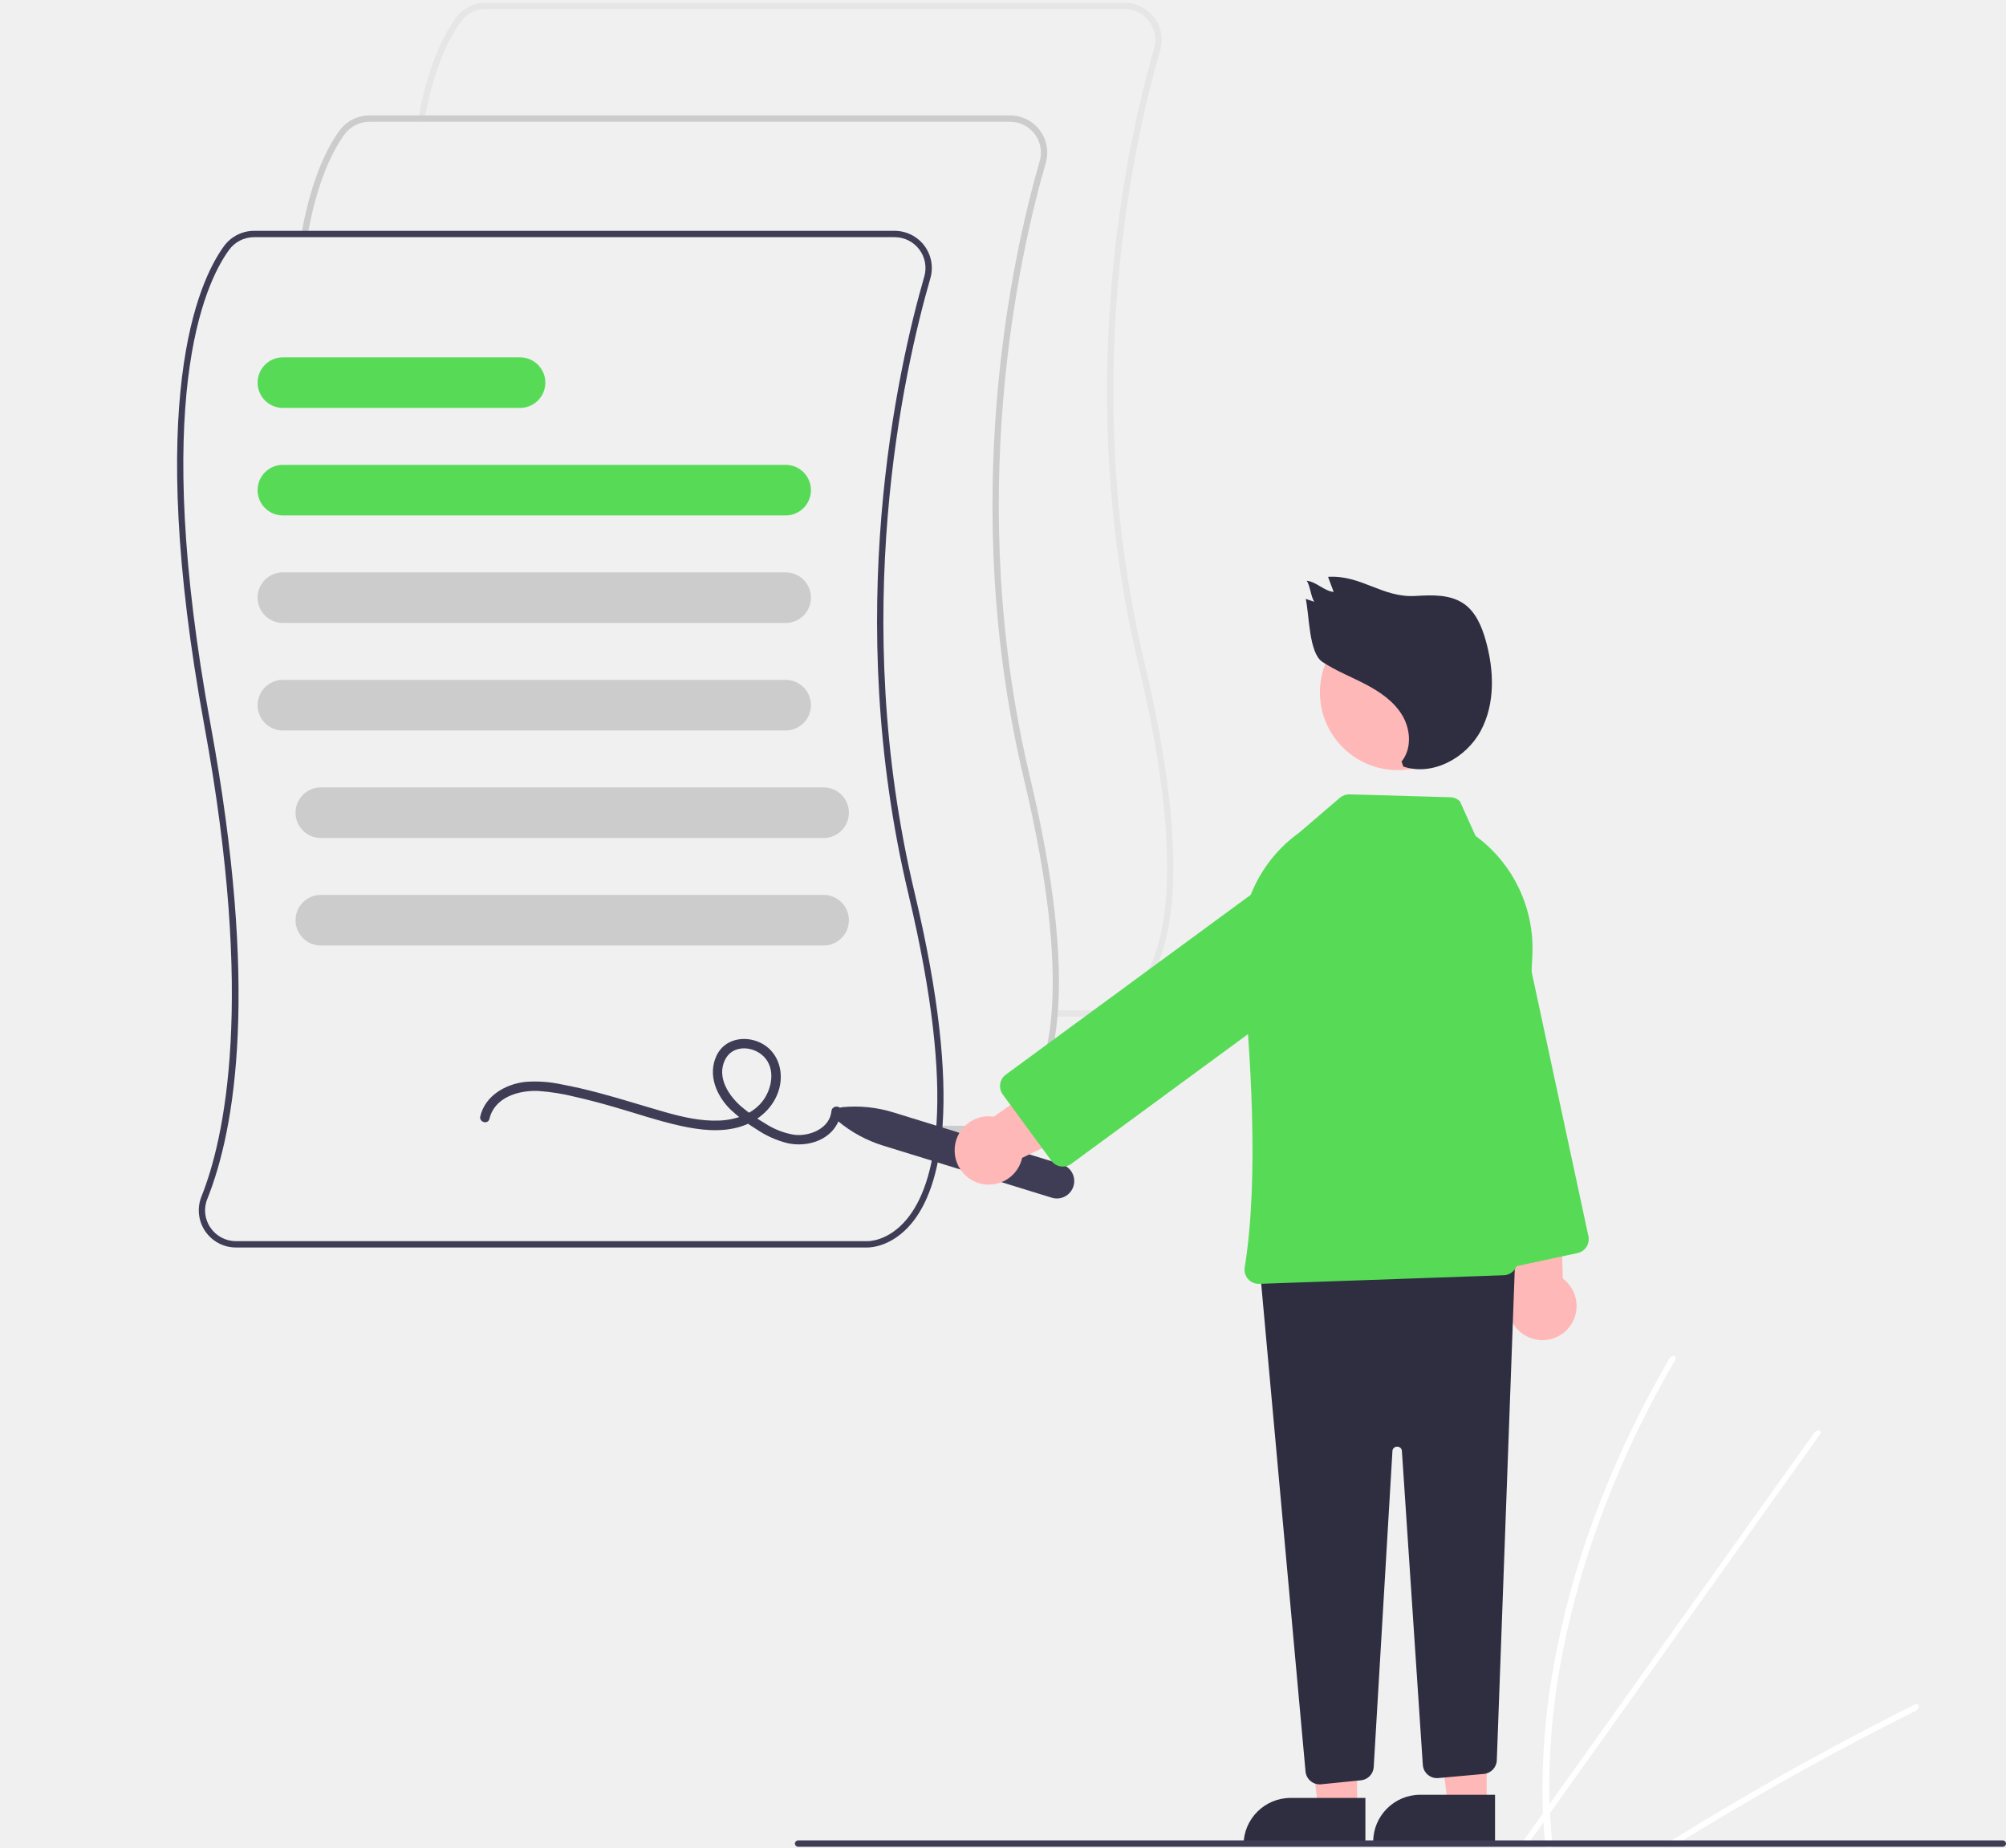
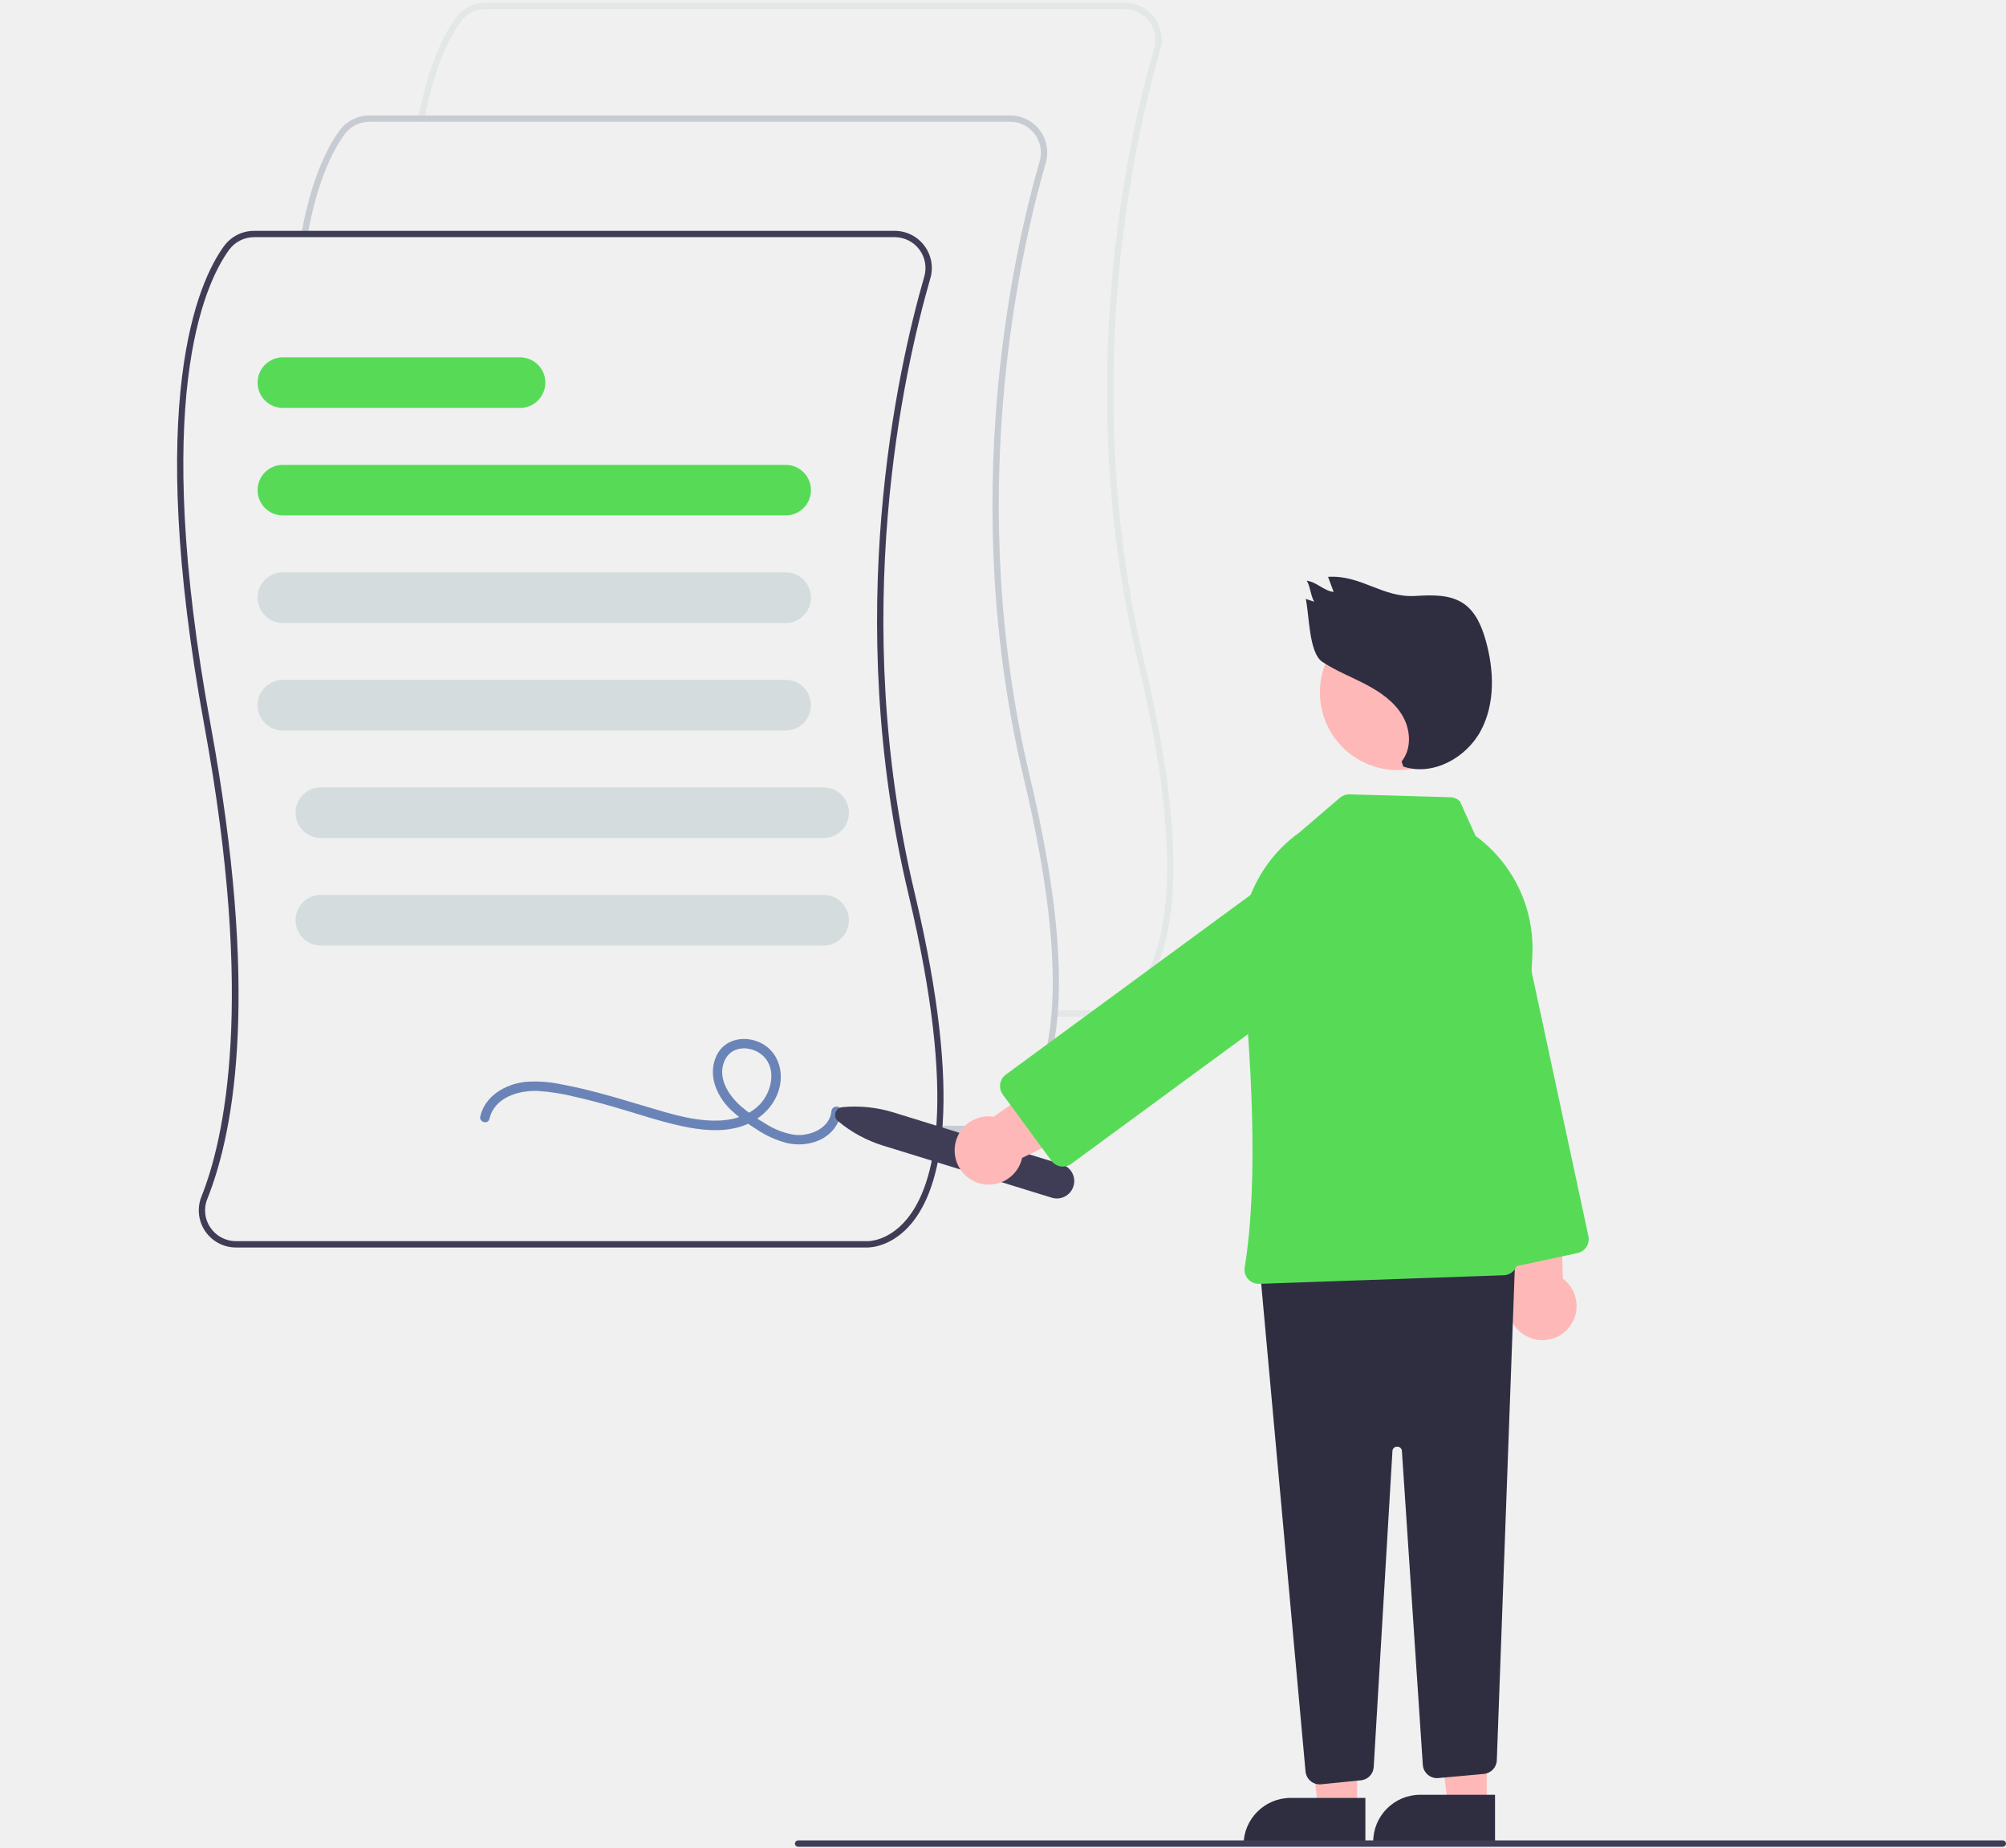
<svg xmlns="http://www.w3.org/2000/svg" id="faaae39e-6d1f-40c0-bc77-dd3f36c97390" data-name="Layer 1" width="634.387" height="584.35" viewBox="0 0 634.387 584.35" version="1.1">
  <defs id="defs61" />
-   <path d="m 347.036,321.502 c -0.113,0 -0.184,-0.003 -0.209,-0.004 l -13.528,0.001 v -1.995 h 13.577 c 0.314,0.011 6.728,0.192 12.637,-6.978 8.806,-10.686 16.037,-37.139 0.48,-102.479 -20.919,-87.858 -3.472,-165.476 5,-194.769 A 9.726,9.726 0 0 0 355.636,2.862 H 153.607 a 9.77,9.77 0 0 0 -7.878,4.01 C 142.139,11.809 137.214,21.293 134.132,38.442 l -1.963,-0.353 c 3.149,-17.521 8.234,-27.285 11.946,-32.39 a 11.769,11.769 0 0 1 9.492,-4.832 H 355.636 A 11.721,11.721 0 0 1 366.91,15.834 c -8.428,29.141 -25.785,106.356 -4.976,193.753 15.776,66.258 8.192,93.285 -0.948,104.29 -6.029,7.258 -12.671,7.626 -13.949,7.626 z" fill="#e6e6e6" id="path2" style="stroke-width:0.997" />
-   <path d="m 310.794,358.002 c -0.113,0 -0.185,-0.003 -0.209,-0.004 l -13.564,0.001 v -2 h 13.613 c 0.317,0.01 6.746,0.193 12.671,-6.997 8.83,-10.715 16.081,-37.24 0.481,-102.756 -20.975,-88.096 -3.481,-165.923 5.014,-195.295 A 9.752,9.752 0 0 0 319.417,38.5 h -202.575 a 9.796,9.796 0 0 0 -7.9,4.021 c -3.599,4.95 -8.537,14.46 -11.627,31.655 l -1.968,-0.354 c 3.157,-17.569 8.256,-27.358 11.978,-32.478 A 11.801,11.801 0 0 1 116.842,36.5 h 202.575 a 11.753,11.753 0 0 1 11.304,15.007 c -8.451,29.22 -25.855,106.644 -4.989,194.277 15.818,66.438 8.214,93.537 -0.951,104.572 -6.045,7.278 -12.705,7.646 -13.987,7.646 z" fill="#cccccc" id="path4" />
+   <path d="m 347.036,321.502 c -0.113,0 -0.184,-0.003 -0.209,-0.004 l -13.528,0.001 v -1.995 h 13.577 c 0.314,0.011 6.728,0.192 12.637,-6.978 8.806,-10.686 16.037,-37.139 0.48,-102.479 -20.919,-87.858 -3.472,-165.476 5,-194.769 A 9.726,9.726 0 0 0 355.636,2.862 H 153.607 a 9.77,9.77 0 0 0 -7.878,4.01 C 142.139,11.809 137.214,21.293 134.132,38.442 l -1.963,-0.353 c 3.149,-17.521 8.234,-27.285 11.946,-32.39 a 11.769,11.769 0 0 1 9.492,-4.832 H 355.636 A 11.721,11.721 0 0 1 366.91,15.834 c -8.428,29.141 -25.785,106.356 -4.976,193.753 15.776,66.258 8.192,93.285 -0.948,104.29 -6.029,7.258 -12.671,7.626 -13.949,7.626 z" fill="#e6e6e6" id="path2" style="stroke-width:.997;fill:#e4e7e7;fill-opacity:1" />
+   <path d="m 310.794,358.002 c -0.113,0 -0.185,-0.003 -0.209,-0.004 l -13.564,0.001 v -2 h 13.613 c 0.317,0.01 6.746,0.193 12.671,-6.997 8.83,-10.715 16.081,-37.24 0.481,-102.756 -20.975,-88.096 -3.481,-165.923 5.014,-195.295 A 9.752,9.752 0 0 0 319.417,38.5 h -202.575 a 9.796,9.796 0 0 0 -7.9,4.021 c -3.599,4.95 -8.537,14.46 -11.627,31.655 l -1.968,-0.354 c 3.157,-17.569 8.256,-27.358 11.978,-32.478 A 11.801,11.801 0 0 1 116.842,36.5 h 202.575 a 11.753,11.753 0 0 1 11.304,15.007 c -8.451,29.22 -25.855,106.644 -4.989,194.277 15.818,66.438 8.214,93.537 -0.951,104.572 -6.045,7.278 -12.705,7.646 -13.987,7.646 z" fill="#cccccc" id="path4" style="fill:#c6ccd2;fill-opacity:1" />
  <path d="m 274.294,394.502 c -0.113,0 -0.185,-0.003 -0.209,-0.004 l -199.453,0.001 A 11.75,11.75 0 0 1 63.703,378.397 C 70.94,360.317 80.684,316.938 64.635,229.558 45.683,126.378 62.65,89.088 70.824,77.845 A 11.801,11.801 0 0 1 80.342,73 h 202.575 a 11.753,11.753 0 0 1 11.304,15.007 c -8.451,29.22 -25.855,106.644 -4.989,194.277 15.818,66.438 8.214,93.537 -0.951,104.572 -6.045,7.278 -12.705,7.646 -13.987,7.646 z M 80.342,75 a 9.796,9.796 0 0 0 -7.9,4.021 c -8.023,11.035 -24.651,47.757 -5.84,150.176 15.332,83.474 7.896,127.614 -1.042,149.944 a 9.587,9.587 0 0 0 0.977,9.064 9.763,9.763 0 0 0 8.095,4.294 h 199.502 c 0.315,0.015 6.746,0.193 12.671,-6.997 8.83,-10.715 16.081,-37.24 0.481,-102.756 -20.975,-88.096 -3.481,-165.923 5.014,-195.295 A 9.752,9.752 0 0 0 282.917,75 Z" fill="#3f3d56" id="path6" />
  <path d="m 248.461,163 h -159 a 8,8 0 1 1 0,-16 h 159 a 8,8 0 0 1 0,16 z" fill="#6bd86b" id="path8" style="fill:#57db57;fill-opacity:1" />
-   <path d="m 248.461,197 h -159 a 8,8 0 1 1 0,-16 h 159 a 8,8 0 0 1 0,16 z" fill="#cccccc" id="path10" />
-   <path d="m 248.461,231 h -159 a 8,8 0 1 1 0,-16 h 159 a 8,8 0 0 1 0,16 z" fill="#cccccc" id="path12" />
-   <path d="m 260.461,265 h -159 a 8,8 0 1 1 0,-16 h 159 a 8,8 0 0 1 0,16 z" fill="#cccccc" id="path14" />
-   <path d="m 260.461,299 h -159 a 8,8 0 1 1 0,-16 h 159 a 8,8 0 0 1 0,16 z" fill="#cccccc" id="path16" />
+   <path d="m 248.461,197 h -159 a 8,8 0 1 1 0,-16 h 159 a 8,8 0 0 1 0,16 z" fill="#cccccc" id="path10" style="fill:#d4dcdd;fill-opacity:1" />
+   <path d="m 248.461,231 h -159 a 8,8 0 1 1 0,-16 h 159 a 8,8 0 0 1 0,16 z" fill="#cccccc" id="path12" style="fill:#d4dcdd;fill-opacity:1" />
+   <path d="m 260.461,265 h -159 a 8,8 0 1 1 0,-16 h 159 a 8,8 0 0 1 0,16 z" fill="#cccccc" id="path14" style="fill:#d4dcdd;fill-opacity:1" />
+   <path d="m 260.461,299 h -159 a 8,8 0 1 1 0,-16 h 159 a 8,8 0 0 1 0,16 z" fill="#cccccc" id="path16" style="fill:#d4dcdd;fill-opacity:1" />
  <path d="m 164.461,129 h -75 a 8,8 0 1 1 0,-16 h 75 a 8,8 0 0 1 0,16 z" fill="#6bd86b" id="path18" style="fill:#57db57;fill-opacity:1" />
-   <path d="m 154.777,353.822 c 1.614,-6.835 9.198,-9.075 15.398,-8.825 a 65.728,65.728 0 0 1 11.611,1.837 c 3.984,0.891 7.929,1.947 11.855,3.066 7.198,2.053 14.323,4.536 21.64,6.141 6.091,1.336 12.711,2.12 18.786,0.275 5.839,-1.773 10.793,-6.126 12.382,-12.145 1.497,-5.672 -0.558,-11.873 -6.054,-14.465 -5.012,-2.364 -11.342,-1.162 -13.827,4.184 -2.801,6.027 -0.002,12.599 4.432,16.96 a 49.668,49.668 0 0 0 8.238,6.257 30.676,30.676 0 0 0 9.864,4.418 c 5.785,1.236 12.676,-0.585 15.66,-6.112 a 10.329,10.329 0 0 0 1.172,-4.037 c 0.177,-1.922 -2.825,-1.91 -3,0 -0.506,5.503 -6.951,8.081 -11.77,7.477 a 23.924,23.924 0 0 1 -9.125,-3.542 53.472,53.472 0 0 1 -7.558,-5.333 c -4.088,-3.538 -7.92,-9.359 -5.174,-14.879 2.236,-4.495 8.063,-4.45 11.608,-1.551 4.293,3.511 3.527,9.883 0.696,14.052 -3.135,4.616 -8.817,6.551 -14.174,6.76 -5.821,0.227 -11.593,-1.109 -17.157,-2.689 -6.913,-1.963 -13.756,-4.16 -20.702,-6.008 -3.943,-1.049 -7.917,-1.996 -11.931,-2.733 a 39.377,39.377 0 0 0 -11.57,-0.801 c -6.26,0.723 -12.65,4.367 -14.191,10.894 -0.443,1.877 2.449,2.679 2.893,0.798 z" fill="#3f3d56" id="path20" />
-   <path d="M808.729,741.527l3.526-.02q1.679-1.05,3.375-2.075c.7-.442,1.407-.867,2.116-1.3q17.544-10.715,35.308-20.556,17.748-9.849,35.674-18.79a1.478,1.478,0,0,0,.85-1.69.426.426,0,0,0-.059-.124c-.167-.313-.539-.443-1.083-.176-1.466.735-2.94,1.47-4.406,2.222q-17.975,9.094-35.796,19.097-17.808,9.998-35.414,20.879c-.247.15-.494.308-.741.458C810.96,740.143,809.849,740.835,808.729,741.527Z" transform="translate(-282.8063 -157.8251)" fill="#fff" id="path24" />
-   <path d="M763.264,741.781l2.18-.012c.492-.688.975-1.376,1.467-2.065q17.332-24.304,34.656-48.608,28.371-39.79,56.724-79.579a1.404,1.404,0,0,0,.245-.48c.162-.587-.27-.932-.823-.871a1.656,1.656,0,0,0-1.152.733q-15.906,22.314-31.804,44.611-28.223,39.591-56.438,79.173c-1.196,1.675-2.393,3.358-3.589,5.033C764.24,740.404,763.748,741.092,763.264,741.781Z" transform="translate(-282.8063 -157.8251)" fill="#fff" id="path26" />
-   <path d="m 487.882,571.293 c 0.111,3.675 0.354,7.291 0.672,10.873 q 0.092,1.028 0.185,2.055 l 2.288,-0.013 c -0.07,-0.685 -0.14,-1.37 -0.201,-2.055 -0.483,-5.176 -0.826,-10.41 -0.873,-15.786 a 220.23,220.23 0 0 1 4.336,-44.392 276.397,276.397 0 0 1 13.428,-46.119 316.724,316.724 0 0 1 21.97,-45.63 1.219,1.219 0 0 0 0.202,-0.81 c -0.094,-0.652 -0.963,-0.845 -1.612,-0.222 a 1.894,1.894 0 0 0 -0.328,0.415 q -1.583,2.722 -3.108,5.46 a 316.505,316.505 0 0 0 -21.028,45.79 275.09,275.09 0 0 0 -12.518,46.189 217.271,217.271 0 0 0 -3.412,44.246 z" fill="#ffffff" id="path28" />
+   <path d="m 154.777,353.822 c 1.614,-6.835 9.198,-9.075 15.398,-8.825 a 65.728,65.728 0 0 1 11.611,1.837 c 3.984,0.891 7.929,1.947 11.855,3.066 7.198,2.053 14.323,4.536 21.64,6.141 6.091,1.336 12.711,2.12 18.786,0.275 5.839,-1.773 10.793,-6.126 12.382,-12.145 1.497,-5.672 -0.558,-11.873 -6.054,-14.465 -5.012,-2.364 -11.342,-1.162 -13.827,4.184 -2.801,6.027 -0.002,12.599 4.432,16.96 a 49.668,49.668 0 0 0 8.238,6.257 30.676,30.676 0 0 0 9.864,4.418 c 5.785,1.236 12.676,-0.585 15.66,-6.112 a 10.329,10.329 0 0 0 1.172,-4.037 c 0.177,-1.922 -2.825,-1.91 -3,0 -0.506,5.503 -6.951,8.081 -11.77,7.477 a 23.924,23.924 0 0 1 -9.125,-3.542 53.472,53.472 0 0 1 -7.558,-5.333 c -4.088,-3.538 -7.92,-9.359 -5.174,-14.879 2.236,-4.495 8.063,-4.45 11.608,-1.551 4.293,3.511 3.527,9.883 0.696,14.052 -3.135,4.616 -8.817,6.551 -14.174,6.76 -5.821,0.227 -11.593,-1.109 -17.157,-2.689 -6.913,-1.963 -13.756,-4.16 -20.702,-6.008 -3.943,-1.049 -7.917,-1.996 -11.931,-2.733 a 39.377,39.377 0 0 0 -11.57,-0.801 c -6.26,0.723 -12.65,4.367 -14.191,10.894 -0.443,1.877 2.449,2.679 2.893,0.798 z" fill="#3f3d56" id="path20" style="fill:#6b84b8;fill-opacity:1" />
  <path d="m 265.005,354.533 a 2.5,2.5 0 0 1 1.362,-4.41 41.289,41.289 0 0 1 16.193,1.66 l 53.315,16.466 a 5.5,5.5 0 0 1 -3.246,10.51 l -53.315,-16.466 a 41.292,41.292 0 0 1 -14.309,-7.76 z" fill="#3f3d56" id="path30" />
  <path d="m 483.552,422.932 a 10.743,10.743 0 0 1 -4.868,-15.737 l -9.139,-47.792 23.291,-1.816 1.406,46.747 a 10.801,10.801 0 0 1 -10.691,18.597 z" fill="#ffb8b8" id="path32" />
  <path d="m 468.108,398.267 -23.723,-110.482 a 17.5,17.5 0 1 1 34.22,-7.347 l 23.723,110.481 a 4.506,4.506 0 0 1 -3.455,5.345 l -25.421,5.458 a 4.498,4.498 0 0 1 -5.344,-3.455 z" fill="#6bd86b" id="path34" style="fill:#57db57;fill-opacity:1" />
  <polygon points="373.17,572.064 360.911,572.064 355.078,524.776 373.173,524.777 " fill="#ffb8b8" id="polygon36" transform="translate(56)" />
  <path d="m 408.154,568.561 h 23.644 v 14.887 h -38.531 v 0 a 14.887,14.887 0 0 1 14.887,-14.887 z" fill="#2f2e41" id="path38" />
  <polygon points="414.17,571.064 401.911,571.064 396.078,523.776 414.173,523.777 " fill="#ffb8b8" id="polygon40" transform="translate(56)" />
  <path d="m 449.154,567.561 h 23.644 v 14.887 h -38.531 v 0 a 14.887,14.887 0 0 1 14.887,-14.887 z" fill="#2f2e41" id="path42" />
  <path d="m 414.482,563.243 a 4.469,4.469 0 0 1 -1.616,-3.062 l -14.253,-156.779 a 4.501,4.501 0 0 1 4.313,-4.904 l 71.48,-2.681 a 4.502,4.502 0 0 1 4.666,4.662 l -5.714,156.177 a 4.508,4.508 0 0 1 -4.09,4.316 l -14.413,1.311 a 4.5,4.5 0 0 1 -4.897,-4.183 l -6.614,-99.217 a 1.436,1.436 0 0 0 -1.496,-1.399 h -0.006 a 1.437,1.437 0 0 0 -1.492,1.411 l -5.919,99.886 a 4.479,4.479 0 0 1 -4.044,4.211 l -12.591,1.26 a 4.47,4.47 0 0 1 -3.313,-1.008 z" fill="#2f2e41" id="path44" />
  <circle cx="441.977" cy="218.962" r="24.561" fill="#ffb8b8" id="circle46" />
  <path d="m 394.679,404.463 a 4.462,4.462 0 0 1 -1.053,-3.679 c 4.534,-27.562 1.979,-68.074 -0.964,-97.207 a 44.201,44.201 0 0 1 18.241,-40.302 l 12.827,-10.994 a 4.57,4.57 0 0 1 3.057,-1.082 l 31.866,0.91 a 4.483,4.483 0 0 1 3.053,1.317 l 4.924,10.904 0.051,0.037 a 44.07,44.07 0 0 1 17.915,37.69 l -4.69,96.937 a 4.524,4.524 0 0 1 -4.347,4.28 l -77.347,2.718 c -0.05,0.001 -0.1,0.002 -0.149,0.002 a 4.489,4.489 0 0 1 -3.384,-1.532 z" fill="#6bd86b" id="path48" style="fill:#57db57;fill-opacity:1" />
  <path d="m 301.903,364.012 a 10.743,10.743 0 0 1 12.366,-10.883 l 39.865,-27.898 11.19,20.508 -42.077,20.416 a 10.801,10.801 0 0 1 -21.344,-2.143 z" fill="#ffb8b8" id="path50" />
  <path d="m 335.452,368.861 a 4.473,4.473 0 0 1 -2.945,-1.785 l -15.385,-20.96 a 4.506,4.506 0 0 1 0.965,-6.291 L 409.181,272.962 a 17.5,17.5 0 0 1 20.71,28.216 l -91.095,66.863 a 4.469,4.469 0 0 1 -2.653,0.873 4.602,4.602 0 0 1 -0.692,-0.053 z" fill="#6bd86b" id="path52" style="fill:#57db57;fill-opacity:1" />
  <path d="m 443.234,240.827 c 3.257,-3.994 2.901,-10.077 0.286,-14.518 -2.614,-4.441 -7.052,-7.5 -11.618,-9.889 -4.566,-2.389 -9.417,-4.268 -13.714,-7.113 -4.297,-2.845 -4.11,-14.887 -5.254,-19.912 l 2.729,0.909 c -1.049,-1.342 -1.385,-5.307 -2.434,-6.649 3.084,0.305 5.455,3.232 8.538,3.537 l -1.779,-4.776 c 10.574,-0.652 17.149,6.696 27.723,6.044 5.239,-0.323 10.929,-0.527 15.236,2.473 3.743,2.607 5.637,7.12 6.881,11.509 2.669,9.423 3.084,19.979 -1.526,28.62 -4.61,8.641 -15.237,14.464 -24.52,11.344 z" fill="#2f2e41" id="path54" />
  <path d="M535.194,741.825h381a1,1,0,0,0,0-2h-381a1,1,0,0,0,0,2Z" transform="translate(-282.8063 -157.8251)" fill="#3f3d56" id="path56" />
</svg>
